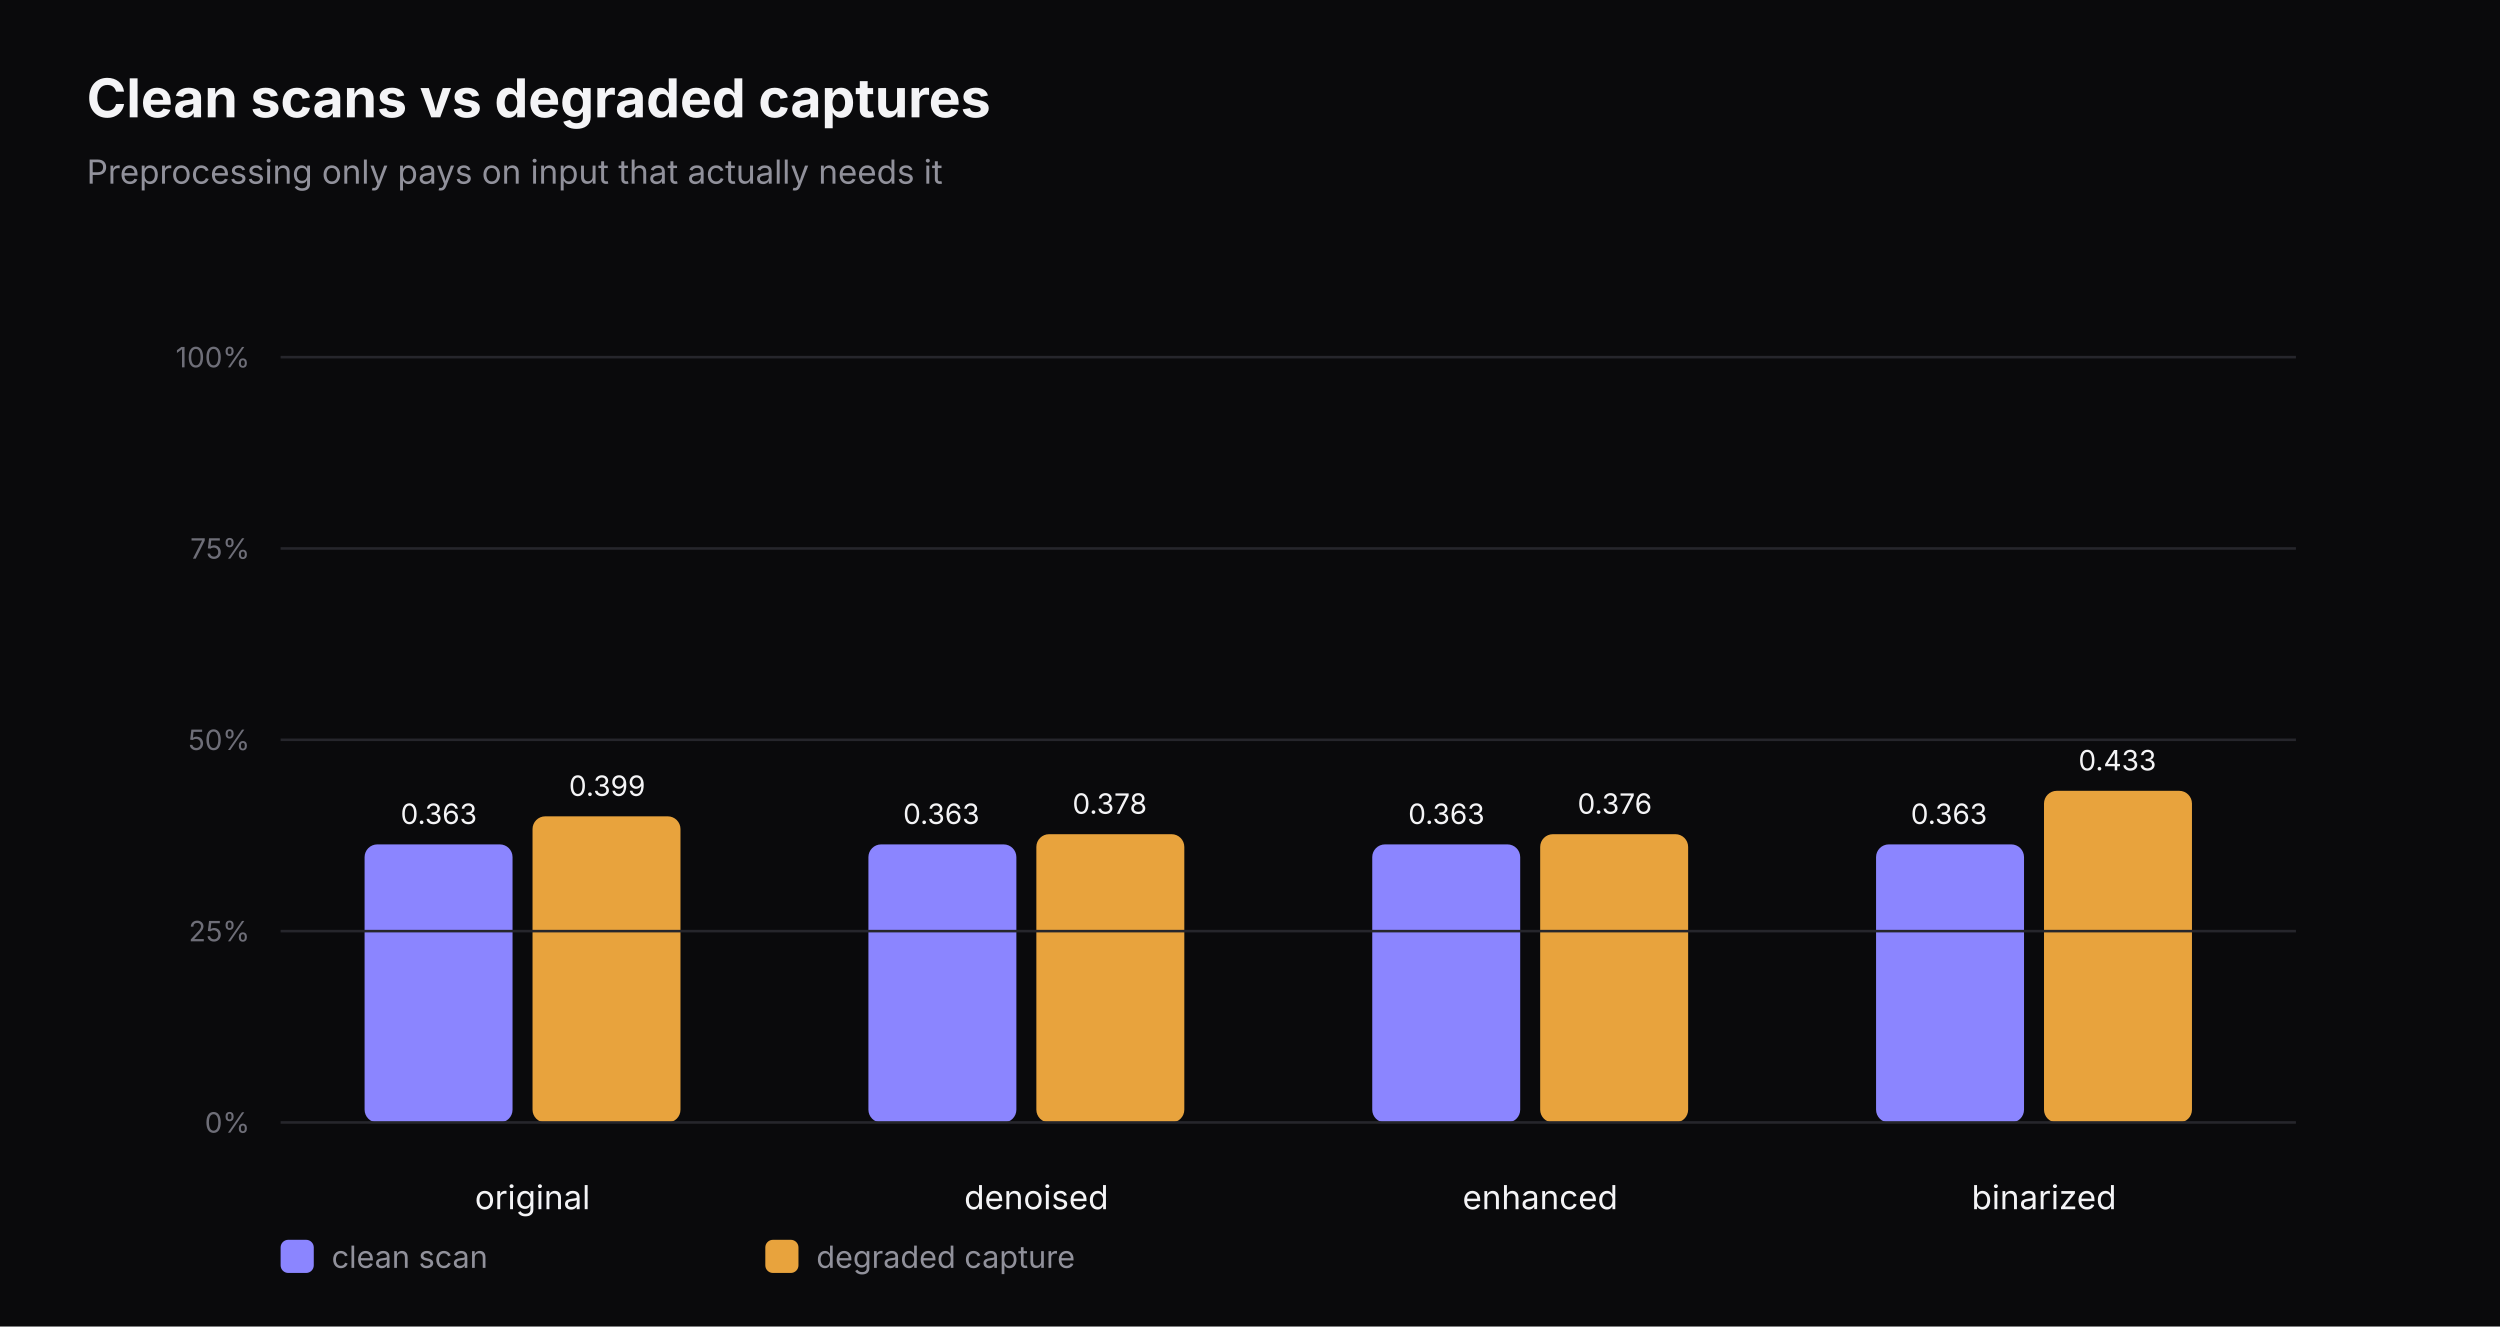
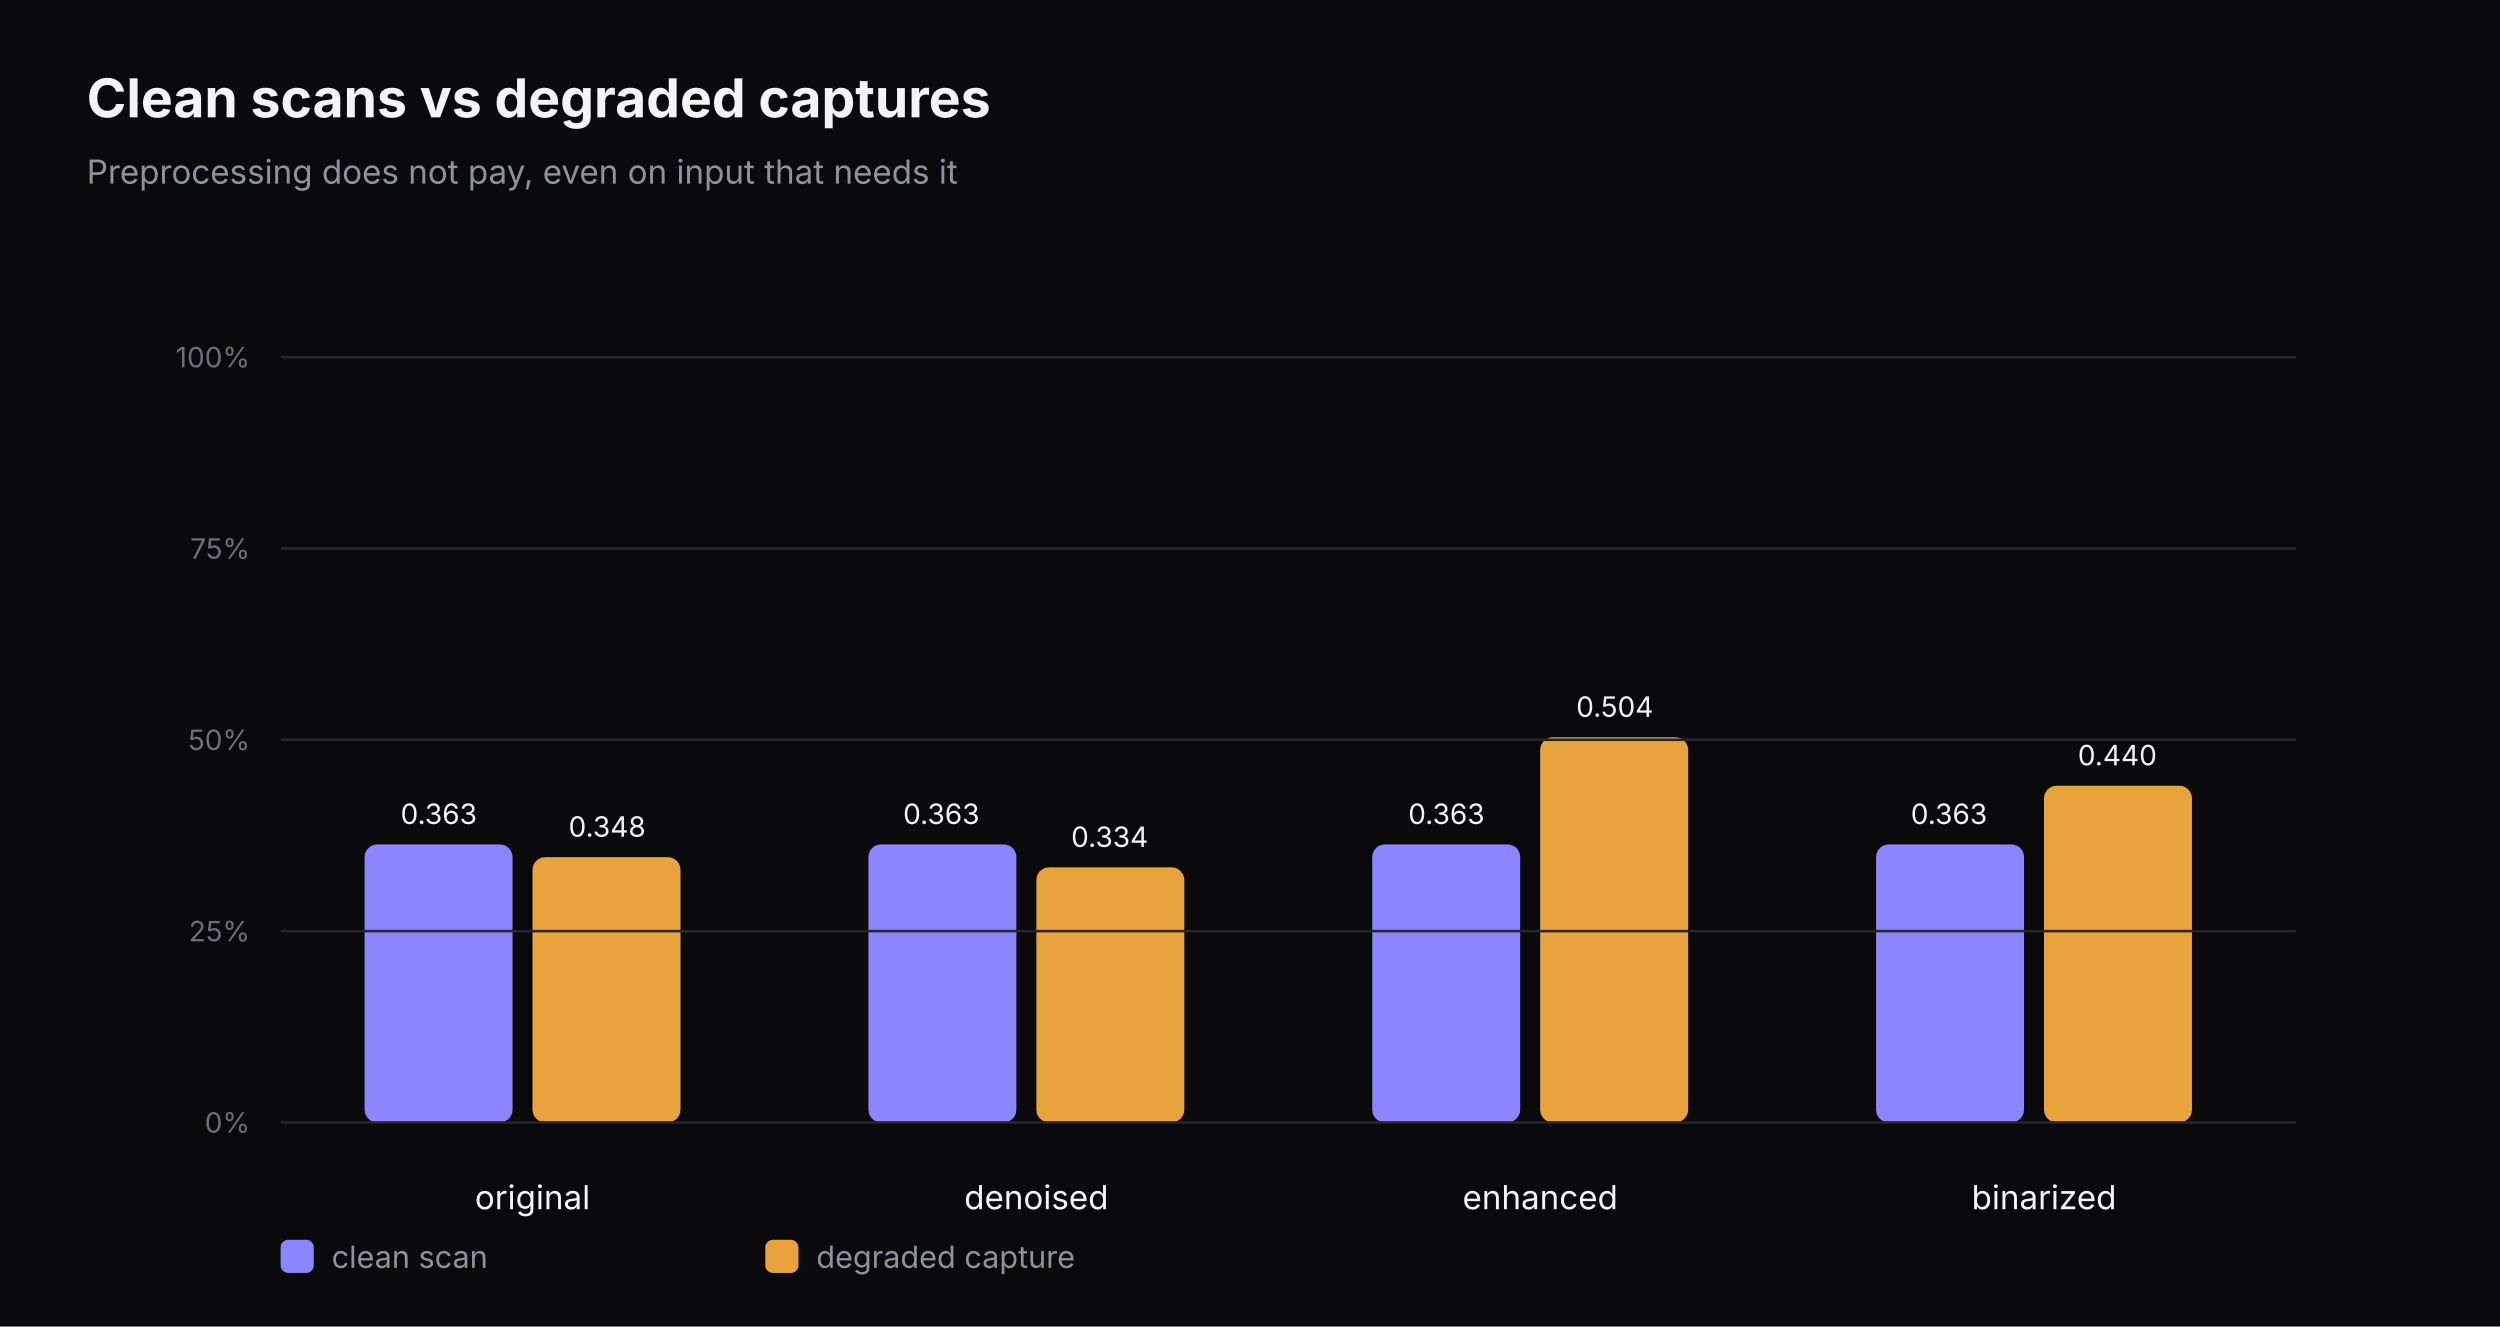
<svg xmlns="http://www.w3.org/2000/svg" width="980" height="520" viewBox="0 0 980 520" font-family="Inter,Segoe UI,system-ui,sans-serif">
  <rect width="980" height="520" fill="#0a0a0c" />
  <text x="34" y="46" fill="#f4f4f6" font-size="21" font-weight="700">Clean scans vs degraded captures</text>
-   <text x="34" y="72" fill="#91919b" font-size="13">Preprocessing only pays on input that actually needs it</text>
+   <text x="34" y="72" fill="#91919b" font-size="13">Preprocessing does not pay, even on input that needs it</text>
  <text x="208.75" y="474" fill="#f4f4f6" font-size="13" text-anchor="middle">original</text>
  <rect x="142.917" y="331" width="58" height="109" rx="5" fill="#8b85ff" />
  <text x="172" y="323" fill="#f4f4f6" font-size="11" text-anchor="middle">0.363</text>
-   <rect x="208.75" y="320" width="58" height="120" rx="5" fill="#e8a33d" />
-   <text x="238" y="312" fill="#f4f4f6" font-size="11" text-anchor="middle">0.399</text>
+   <rect x="208.75" y="336" width="58" height="104" rx="5" fill="#e8a33d" />
+   <text x="238" y="328" fill="#f4f4f6" font-size="11" text-anchor="middle">0.348</text>
  <text x="406.25" y="474" fill="#f4f4f6" font-size="13" text-anchor="middle">denoised</text>
  <rect x="340.417" y="331" width="58" height="109" rx="5" fill="#8b85ff" />
  <text x="369" y="323" fill="#f4f4f6" font-size="11" text-anchor="middle">0.363</text>
-   <rect x="406.25" y="327" width="58" height="113" rx="5" fill="#e8a33d" />
-   <text x="435" y="319" fill="#f4f4f6" font-size="11" text-anchor="middle">0.378</text>
+   <rect x="406.25" y="340" width="58" height="100" rx="5" fill="#e8a33d" />
+   <text x="435" y="332" fill="#f4f4f6" font-size="11" text-anchor="middle">0.334</text>
  <text x="603.75" y="474" fill="#f4f4f6" font-size="13" text-anchor="middle">enhanced</text>
  <rect x="537.917" y="331" width="58" height="109" rx="5" fill="#8b85ff" />
  <text x="567" y="323" fill="#f4f4f6" font-size="11" text-anchor="middle">0.363</text>
-   <rect x="603.75" y="327" width="58" height="113" rx="5" fill="#e8a33d" />
-   <text x="633" y="319" fill="#f4f4f6" font-size="11" text-anchor="middle">0.376</text>
+   <rect x="603.75" y="289" width="58" height="151" rx="5" fill="#e8a33d" />
+   <text x="633" y="281" fill="#f4f4f6" font-size="11" text-anchor="middle">0.504</text>
  <text x="801.25" y="474" fill="#f4f4f6" font-size="13" text-anchor="middle">binarized</text>
  <rect x="735.417" y="331" width="58" height="109" rx="5" fill="#8b85ff" />
  <text x="764" y="323" fill="#f4f4f6" font-size="11" text-anchor="middle">0.363</text>
-   <rect x="801.25" y="310" width="58" height="130" rx="5" fill="#e8a33d" />
-   <text x="830" y="302" fill="#f4f4f6" font-size="11" text-anchor="middle">0.433</text>
+   <rect x="801.25" y="308" width="58" height="132" rx="5" fill="#e8a33d" />
+   <text x="830" y="300" fill="#f4f4f6" font-size="11" text-anchor="middle">0.440</text>
  <line x1="110" y1="440.0" x2="900" y2="440.0" stroke="#26262c" />
  <text x="98" y="444.0" fill="#6e6e78" font-size="11" text-anchor="end">0%</text>
  <line x1="110" y1="365.0" x2="900" y2="365.0" stroke="#26262c" />
  <text x="98" y="369.0" fill="#6e6e78" font-size="11" text-anchor="end">25%</text>
  <line x1="110" y1="290.0" x2="900" y2="290.0" stroke="#26262c" />
  <text x="98" y="294.0" fill="#6e6e78" font-size="11" text-anchor="end">50%</text>
  <line x1="110" y1="215.0" x2="900" y2="215.0" stroke="#26262c" />
  <text x="98" y="219.0" fill="#6e6e78" font-size="11" text-anchor="end">75%</text>
  <line x1="110" y1="140.0" x2="900" y2="140.0" stroke="#26262c" />
  <text x="98" y="144.0" fill="#6e6e78" font-size="11" text-anchor="end">100%</text>
  <rect x="110" y="486" width="13" height="13" rx="3" fill="#8b85ff" />
  <text x="130" y="497" fill="#91919b" font-size="12">clean scan</text>
  <rect x="300" y="486" width="13" height="13" rx="3" fill="#e8a33d" />
  <text x="320" y="497" fill="#91919b" font-size="12">degraded capture</text>
</svg>
